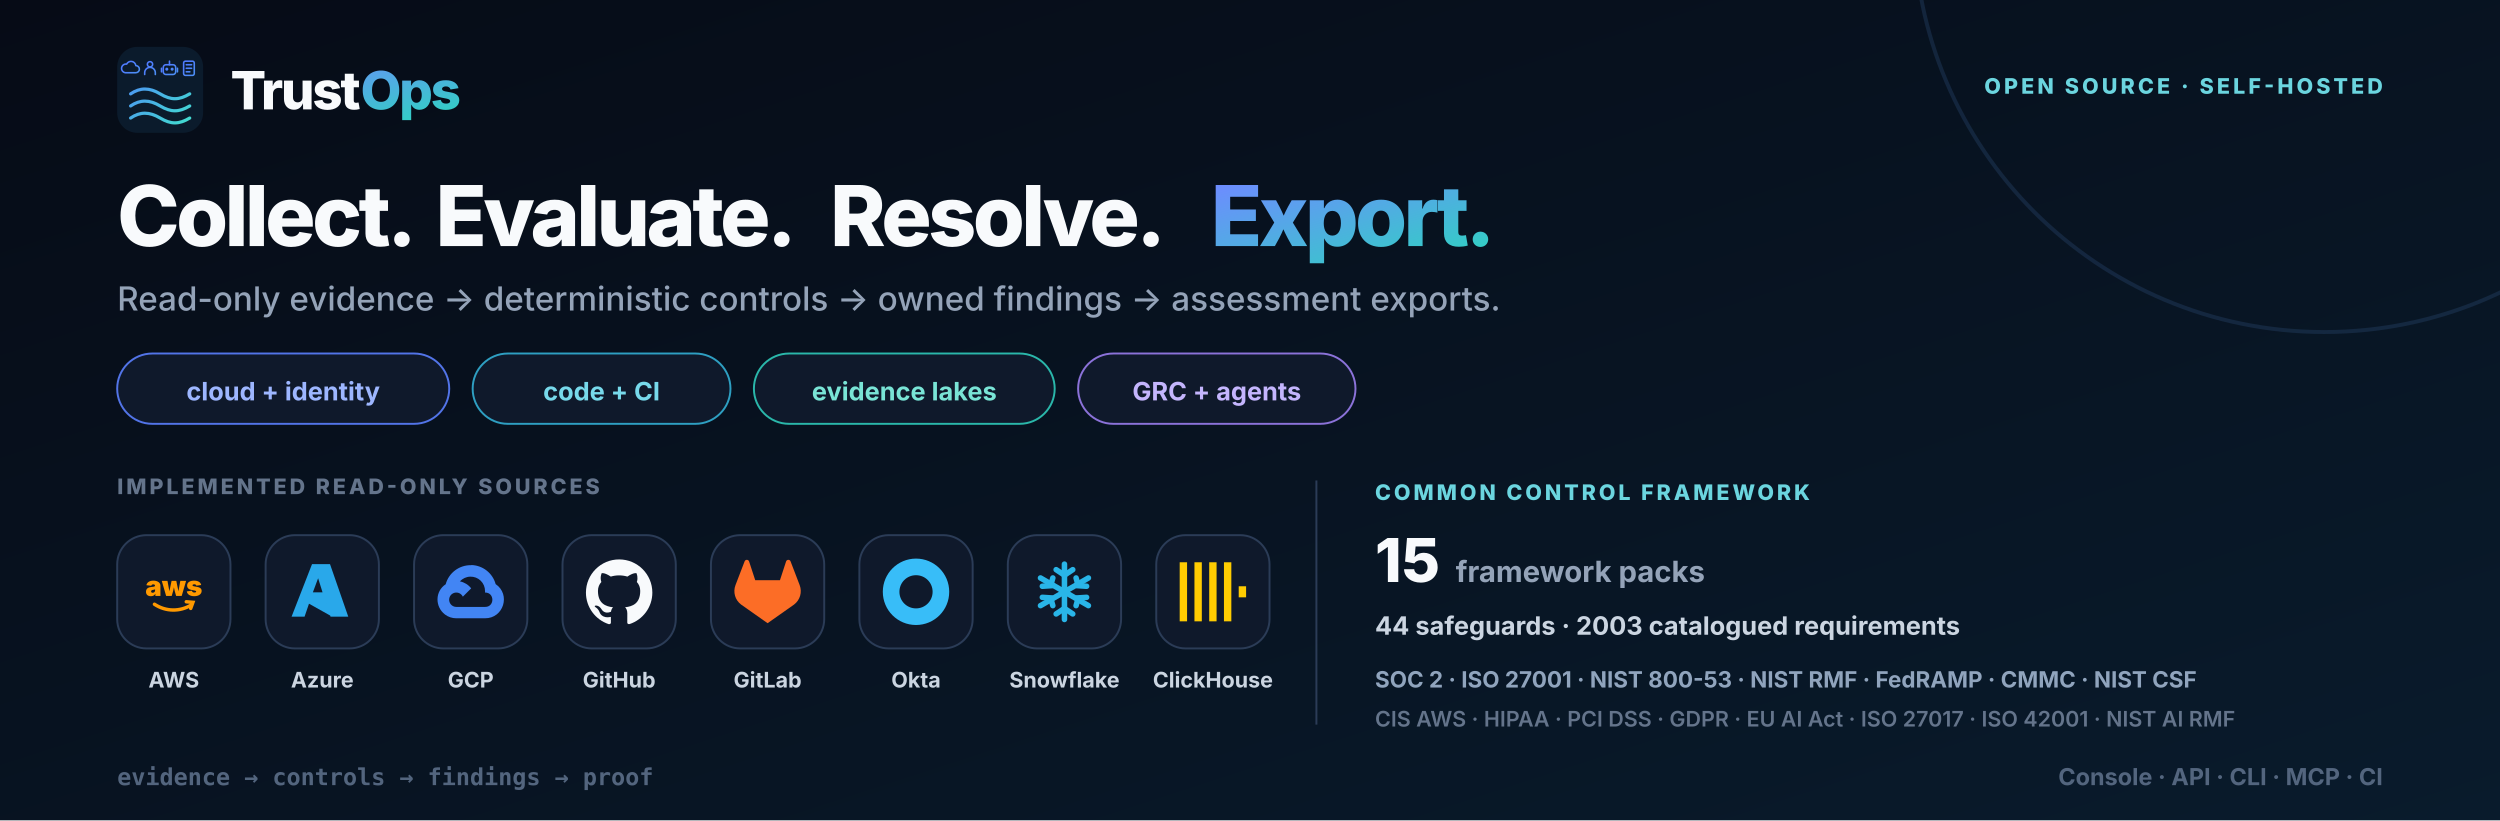
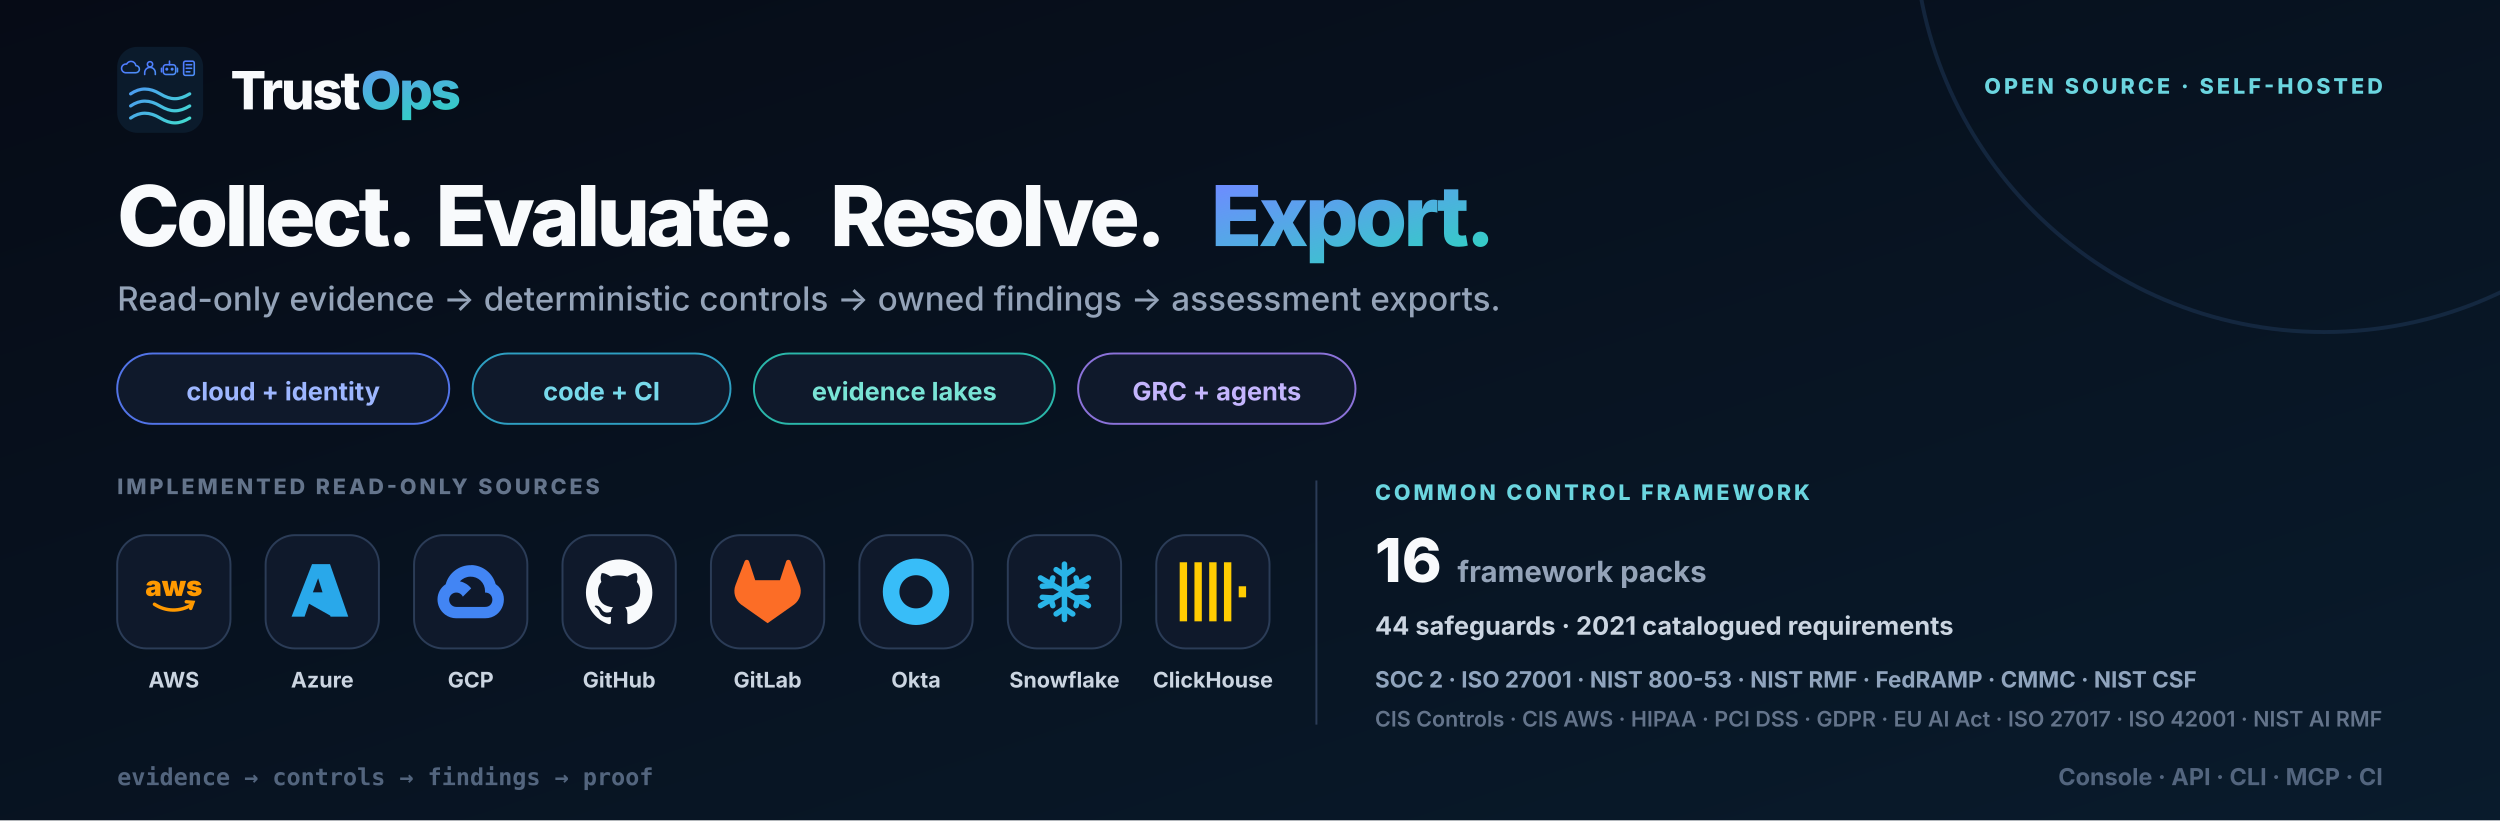
<svg xmlns="http://www.w3.org/2000/svg" width="1280" height="420" viewBox="0 0 1280 420" role="img" aria-labelledby="title desc">
  <defs>
    <linearGradient id="bg" x1="0" y1="0" x2="1" y2="1">
      <stop stop-color="#060b16" />
      <stop offset="1" stop-color="#091b2c" />
    </linearGradient>
    <linearGradient id="brand" x1="0" y1="0" x2="1" y2="1">
      <stop stop-color="#6d8cff" />
      <stop offset="1" stop-color="#2dd4bf" />
    </linearGradient>
    <symbol id="mark" viewBox="0 0 64 64">
      <defs>
        <linearGradient id="accent" gradientUnits="userSpaceOnUse" x1="4" y1="7" x2="55" y2="58">
          <stop stop-color="#4f7cff" />
          <stop offset="1" stop-color="#42dfcf" />
        </linearGradient>
      </defs>
      <rect width="64" height="64" rx="15" fill="#0b1b2c" />
      <g fill="none" stroke="url(#accent)" color="#5b9aff" stroke-linecap="round" stroke-linejoin="round">
        <g stroke-width="1.8">
          <g transform="translate(4 10) scale(.66)">
            <path d="M3 14h12a4 4 0 0 0 0-8 5.5 5.5 0 0 0-10.4-1.7A4.5 4.5 0 0 0 3 14Z" />
          </g>
          <g transform="translate(18.5 10) scale(.66)">
            <circle cx="9" cy="4.5" r="3" />
            <path d="M3 16v-2a6 6 0 0 1 12 0v2" />
          </g>
          <g transform="translate(33 10) scale(.66)">
            <rect x="2" y="5" width="14" height="11" rx="3" />
            <path d="M9 5V1M0 9v4M18 9v4" />
            <circle cx="6" cy="10" r=".9" fill="currentColor" />
            <circle cx="12" cy="10" r=".9" fill="currentColor" />
          </g>
          <g transform="translate(47.5 10) scale(.66)">
            <rect x="3" y="1" width="12" height="16" rx="2" />
            <path d="M6 5h6M6 9h6M6 13h4" />
          </g>
        </g>
        <g stroke-width="2.4">
          <path d="M10 35c7-4.8 14-4.8 22 0s14 4.8 22 0M10 44c7-4.8 14-4.8 22 0s14 4.8 22 0M10 53c7-4.8 14-4.8 22 0s14 4.8 22 0" />
        </g>
      </g>
    </symbol>
    <symbol id="aws" viewBox="0 0 24 24">
      <text x="12" y="13.5" text-anchor="middle" font-size="10" font-weight="850" fill="currentColor">aws</text>
      <path d="M5 16.5c4.1 2.7 9.2 2.8 13.4.2M16.5 15.6l2.4.2-.8 2.2" fill="none" stroke="currentColor" stroke-width="1.25" stroke-linecap="round" />
    </symbol>
    <symbol id="azure" viewBox="0 0 24 24">
      <path d="M8.3 2h6.5l6.6 19H15l-1.6-4.7H7.2L5.6 21H.9L8.3 2Zm.3 10.2h3.5l-1.6-5.1-1.9 5.1Zm3.8 2 3.2 6.8-8.4-4.7h6.1l-.9-2.1Z" fill="currentColor" />
    </symbol>
    <symbol id="gcp" viewBox="0 0 24 24">
      <path d="M12.19 2.38a9.344 9.344 0 0 0-9.234 6.893c-3.875 2.551-3.922 8.11-.247 10.941a6.717 6.717 0 0 0 4.077 1.356h10.394c6.687.053 9.376-8.605 3.835-12.35a9.365 9.365 0 0 0-8.825-6.893Zm-.358 4.146a5.186 5.186 0 0 1 5.348 5.228v.518c3.53-.07 3.53 5.262 0 5.193H6.785a2.597 2.597 0 1 1 2.371-3.698l3.013-3.012A6.747 6.747 0 0 0 8.11 8.24a5.186 5.186 0 0 1 3.722-1.714Z" fill="currentColor" />
    </symbol>
    <symbol id="github" viewBox="0 0 24 24">
      <path d="M12 .297c-6.63 0-12 5.373-12 12 0 5.303 3.438 9.8 8.205 11.385.6.113.82-.258.82-.577l-.015-2.04c-3.338.724-4.042-1.61-4.042-1.61-.546-1.385-1.335-1.755-1.335-1.755-1.087-.744.084-.729.084-.729 1.205.084 1.838 1.236 1.838 1.236 1.07 1.835 2.809 1.305 3.495.998.108-.776.417-1.305.76-1.605-2.665-.3-5.466-1.332-5.466-5.93 0-1.31.465-2.38 1.235-3.22-.135-.303-.54-1.523.105-3.176 0 0 1.005-.322 3.3 1.23a10.49 10.49 0 0 1 6 0c2.28-1.552 3.285-1.23 3.285-1.23.645 1.653.24 2.873.12 3.176.765.84 1.23 1.91 1.23 3.22 0 4.61-2.805 5.625-5.475 5.92.42.36.81 1.096.81 2.22l-.015 3.286c0 .315.21.69.825.57C20.565 22.092 24 17.592 24 12.297c0-6.627-5.373-12-12-12Z" fill="currentColor" />
    </symbol>
    <symbol id="gitlab" viewBox="0 0 24 24">
      <path d="m23.6 9.593-.034-.087L20.3.981a.86.86 0 0 0-1.626.089l-2.205 6.748H7.538L5.332 1.07a.86.86 0 0 0-1.626-.09L.433 9.502l-.032.086a6.066 6.066 0 0 0 2.012 7.01L12 23.35l9.579-6.744a6.068 6.068 0 0 0 2.021-7.013Z" fill="currentColor" />
    </symbol>
    <symbol id="okta" viewBox="0 0 24 24">
      <path d="M12 0C5.389 0 0 5.35 0 12s5.35 12 12 12 12-5.35 12-12S18.611 0 12 0Zm0 18c-3.325 0-6-2.675-6-6s2.675-6 6-6 6 2.675 6 6-2.675 6-6 6Z" fill="currentColor" />
    </symbol>
    <symbol id="snowflake" viewBox="0 0 24 24">
      <g fill="none" stroke="currentColor" stroke-width="2" stroke-linecap="round">
        <path d="M12 2v20M3.34 7l17.32 10M3.34 17 20.66 7" />
        <path d="m9 4 3 2 3-2M9 20l3-2 3 2M4 10l3-.2.8-2.8M20 14l-3 .2-.8 2.8M4 14l3 .2.8 2.8M20 10l-3-.2-.8-2.8" />
      </g>
    </symbol>
    <symbol id="clickhouse" viewBox="0 0 24 24">
      <path d="M21.333 10H24v4h-2.667ZM16 1.335h2.667v21.33H16Zm-5.333 0h2.666v21.33h-2.666ZM0 22.665V1.335h2.667v21.33Zm5.333-21.33H8v21.33H5.333Z" fill="currentColor" />
    </symbol>
    <style>.font { font-family: Inter, ui-sans-serif, system-ui, -apple-system, BlinkMacSystemFont, 'Segoe UI', sans-serif; }</style>
  </defs>
  <rect width="1280" height="420" fill="url(#bg)" />
  <circle cx="1190" cy="-40" r="210" fill="none" stroke="#27456c" stroke-width="2" opacity=".38" />
  <g class="font">
    <g transform="translate(60 24)">
      <use width="44" height="44" href="#mark" />
      <text x="58" y="32" font-size="27" font-weight="830" letter-spacing="-1.1" fill="#f8fafc">Trust<tspan fill="url(#brand)">Ops</tspan>
      </text>
    </g>
    <text x="1220" y="48" text-anchor="end" font-size="11" font-weight="760" letter-spacing="1.6" fill="#6bd5df">OPEN SOURCE · SELF-HOSTED</text>
    <text x="60" y="126" font-size="43" font-weight="840" letter-spacing="-1.8" fill="#f8fafc">Collect.</text>
    <text x="223" y="126" font-size="43" font-weight="840" letter-spacing="-1.8" fill="#f8fafc">Evaluate.</text>
    <text x="425" y="126" font-size="43" font-weight="840" letter-spacing="-1.8" fill="#f8fafc">Resolve.</text>
    <text x="620" y="126" font-size="43" font-weight="840" letter-spacing="-1.8" fill="url(#brand)">Export.</text>
    <text x="60" y="159" font-size="17" font-weight="520" fill="#94a3b8">Read-only evidence → deterministic controls → owned findings → assessment exports.</text>
    <g transform="translate(60 181)">
      <rect width="170" height="36" rx="18" fill="#0f192b" stroke="#5274e8" />
      <text x="85" y="24" text-anchor="middle" font-size="13" font-weight="700" fill="#9db6ff">cloud + identity</text>
      <rect x="182" width="132" height="36" rx="18" fill="#0f192b" stroke="#2e9fc2" />
      <text x="248" y="24" text-anchor="middle" font-size="13" font-weight="700" fill="#77d9eb">code + CI</text>
      <rect x="326" width="154" height="36" rx="18" fill="#0f192b" stroke="#2ab7aa" />
      <text x="403" y="24" text-anchor="middle" font-size="13" font-weight="700" fill="#79e4d6">evidence lakes</text>
      <rect x="492" width="142" height="36" rx="18" fill="#0f192b" stroke="#8b72d9" />
      <text x="563" y="24" text-anchor="middle" font-size="13" font-weight="700" fill="#c4b5fd">GRC + agents</text>
    </g>
    <text x="60" y="253" font-size="11" font-weight="760" letter-spacing="1.5" fill="#64748b">IMPLEMENTED READ-ONLY SOURCES</text>
    <g transform="translate(60 274)" style="color:#ff9900">
      <rect width="58" height="58" rx="15" fill="#0f192b" stroke="#2b3c57" />
      <use x="12" y="12" width="34" height="34" href="#aws" />
      <text x="29" y="78" text-anchor="middle" font-size="11" font-weight="650" fill="#cbd5e1">AWS</text>
    </g>
    <g transform="translate(136 274)" style="color:#29a8ea">
      <rect width="58" height="58" rx="15" fill="#0f192b" stroke="#2b3c57" />
      <use x="12" y="12" width="34" height="34" href="#azure" />
      <text x="29" y="78" text-anchor="middle" font-size="11" font-weight="650" fill="#cbd5e1">Azure</text>
    </g>
    <g transform="translate(212 274)" style="color:#4285f4">
      <rect width="58" height="58" rx="15" fill="#0f192b" stroke="#2b3c57" />
      <use x="12" y="12" width="34" height="34" href="#gcp" />
      <text x="29" y="78" text-anchor="middle" font-size="11" font-weight="650" fill="#cbd5e1">GCP</text>
    </g>
    <g transform="translate(288 274)" style="color:#f8fafc">
      <rect width="58" height="58" rx="15" fill="#0f192b" stroke="#2b3c57" />
      <use x="12" y="12" width="34" height="34" href="#github" />
      <text x="29" y="78" text-anchor="middle" font-size="11" font-weight="650" fill="#cbd5e1">GitHub</text>
    </g>
    <g transform="translate(364 274)" style="color:#fc6d26">
      <rect width="58" height="58" rx="15" fill="#0f192b" stroke="#2b3c57" />
      <use x="12" y="12" width="34" height="34" href="#gitlab" />
      <text x="29" y="78" text-anchor="middle" font-size="11" font-weight="650" fill="#cbd5e1">GitLab</text>
    </g>
    <g transform="translate(440 274)" style="color:#38bdf8">
      <rect width="58" height="58" rx="15" fill="#0f192b" stroke="#2b3c57" />
      <use x="12" y="12" width="34" height="34" href="#okta" />
      <text x="29" y="78" text-anchor="middle" font-size="11" font-weight="650" fill="#cbd5e1">Okta</text>
    </g>
    <g transform="translate(516 274)" style="color:#29b5e8">
      <rect width="58" height="58" rx="15" fill="#0f192b" stroke="#2b3c57" />
      <use x="12" y="12" width="34" height="34" href="#snowflake" />
      <text x="29" y="78" text-anchor="middle" font-size="11" font-weight="650" fill="#cbd5e1">Snowflake</text>
    </g>
    <g transform="translate(592 274)" style="color:#ffcc01">
      <rect width="58" height="58" rx="15" fill="#0f192b" stroke="#2b3c57" />
      <use x="12" y="12" width="34" height="34" href="#clickhouse" />
      <text x="29" y="78" text-anchor="middle" font-size="11" font-weight="650" fill="#cbd5e1">ClickHouse</text>
    </g>
    <line x1="674" y1="246" x2="674" y2="371" stroke="#2b3c57" />
    <g transform="translate(704 246)">
      <text x="0" y="10" font-size="11" font-weight="780" letter-spacing="1.5" fill="#6bd5df">COMMON CONTROL FRAMEWORK</text>
-       <text x="0" y="52" font-size="31" font-weight="840" fill="#f8fafc">15<tspan dx="8" font-size="15" font-weight="650" fill="#94a3b8">framework packs</tspan>
+       <text x="0" y="52" font-size="31" font-weight="840" fill="#f8fafc">16<tspan dx="8" font-size="15" font-weight="650" fill="#94a3b8">framework packs</tspan>
      </text>
-       <text x="0" y="79" font-size="13" font-weight="650" fill="#cbd5e1">44 safeguards · 2003 catalogued requirements</text>
+       <text x="0" y="79" font-size="13" font-weight="650" fill="#cbd5e1">44 safeguards · 2021 catalogued requirements</text>
      <text x="0" y="106" font-size="11.5" font-weight="650" fill="#90a4bd">SOC 2 · ISO 27001 · NIST 800-53 · NIST RMF · FedRAMP · CMMC · NIST CSF</text>
-       <text x="0" y="126" font-size="11" font-weight="620" fill="#64748b">CIS AWS · HIPAA · PCI DSS · GDPR · EU AI Act · ISO 27017 · ISO 42001 · NIST AI RMF</text>
+       <text x="0" y="126" font-size="11" font-weight="620" fill="#64748b">CIS Controls · CIS AWS · HIPAA · PCI DSS · GDPR · EU AI Act · ISO 27017 · ISO 42001 · NIST AI RMF</text>
    </g>
    <text x="60" y="402" font-family="ui-monospace, SFMono-Regular, Menlo, monospace" font-size="12" font-weight="650" fill="#53657e">evidence → controls → findings → proof</text>
    <text x="1220" y="402" text-anchor="end" font-size="12" font-weight="650" fill="#53657e">Console · API · CLI · MCP · CI</text>
  </g>
</svg>
